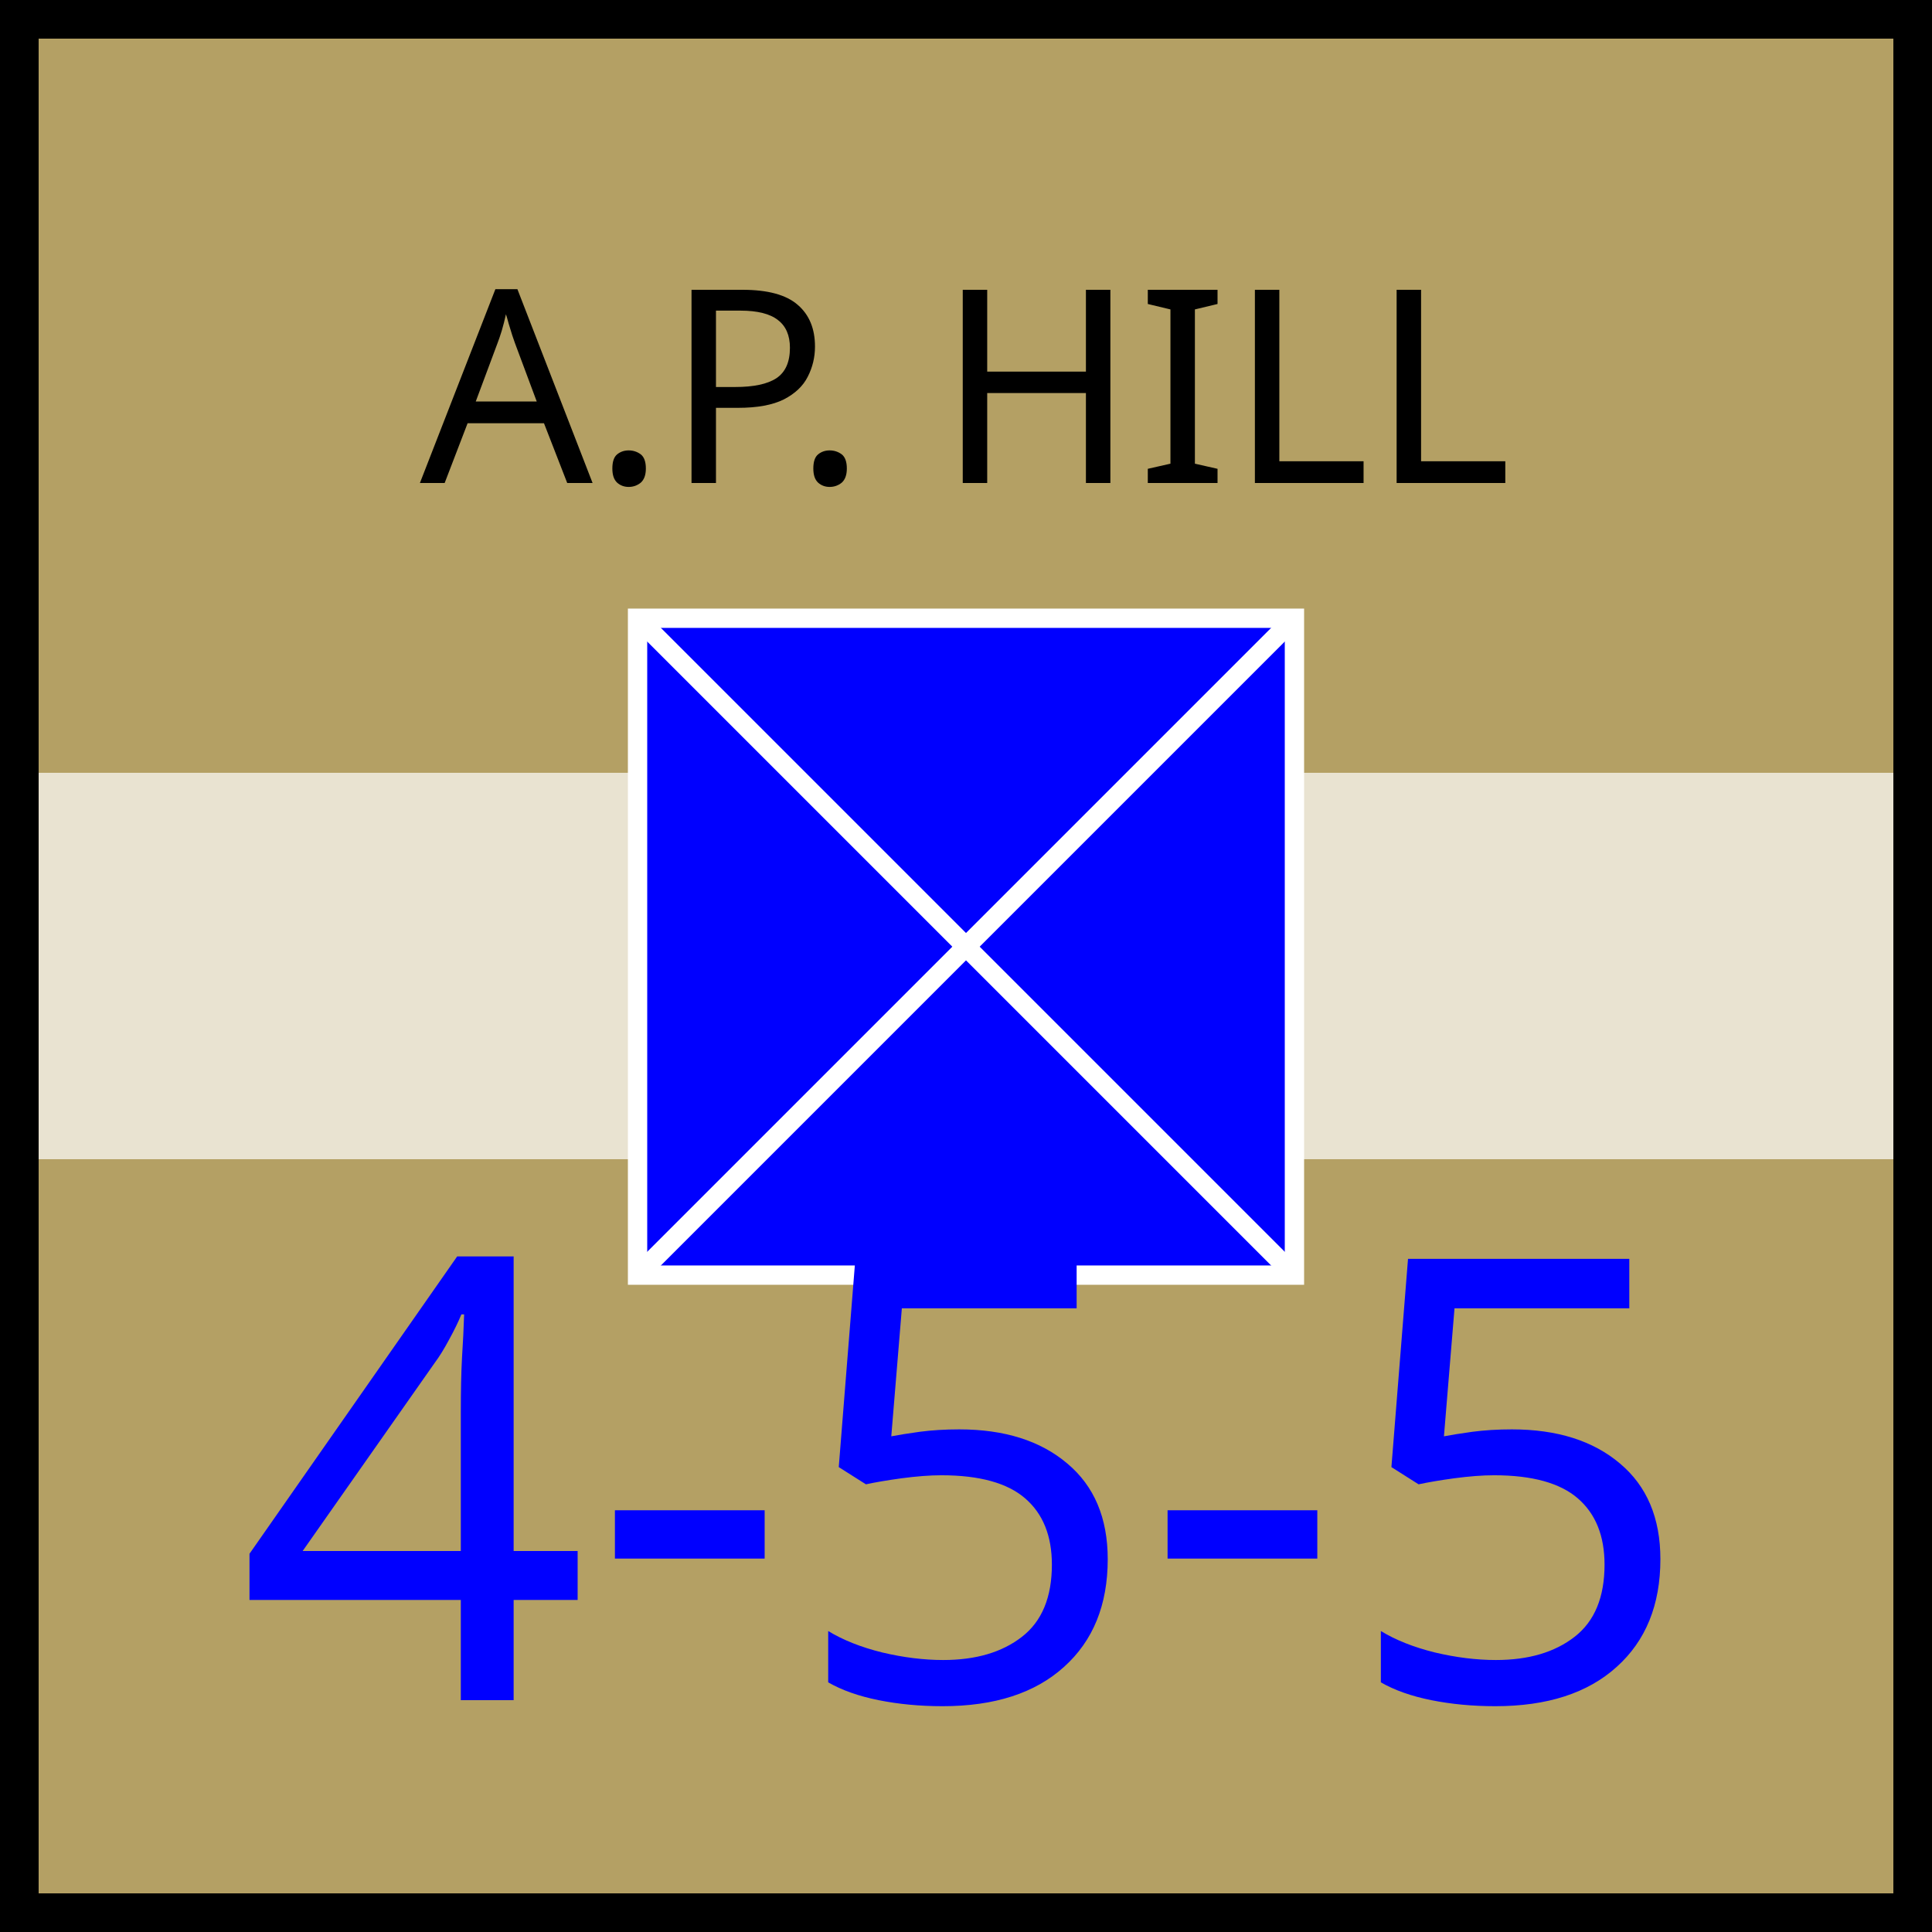
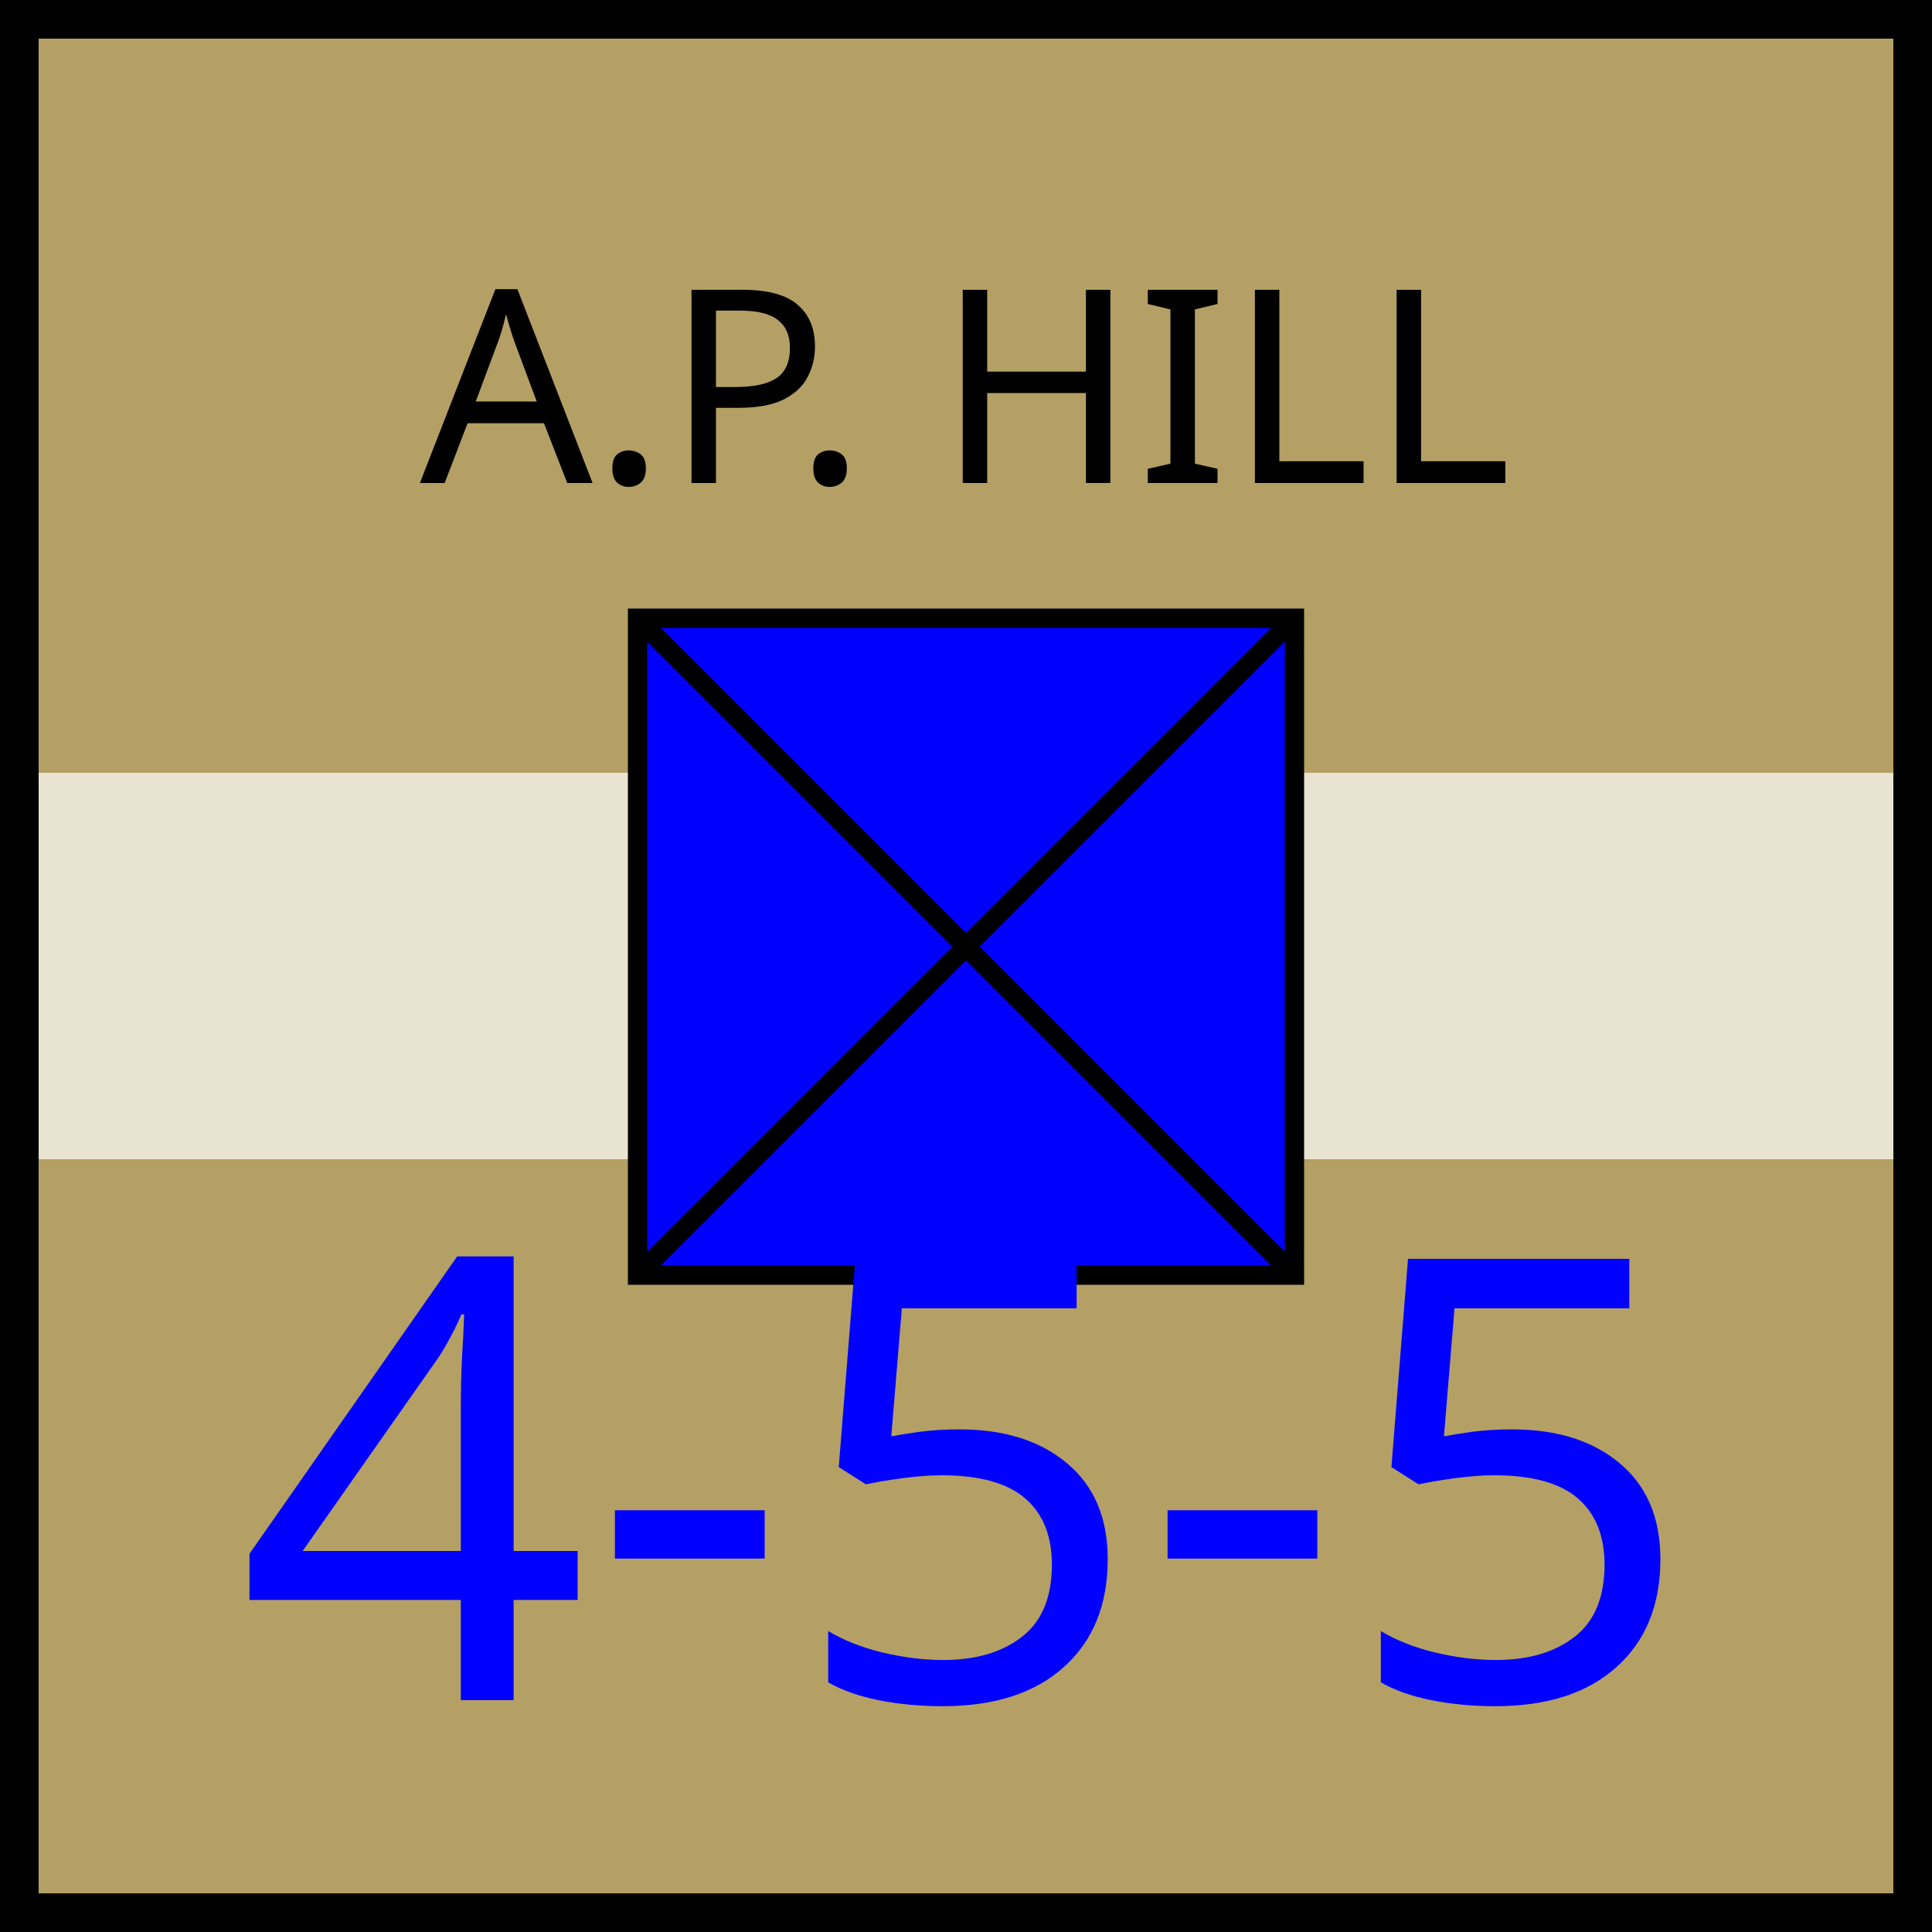
<svg xmlns="http://www.w3.org/2000/svg" xmlns:xlink="http://www.w3.org/1999/xlink" viewBox="0 0 100 100" width="100" height="100">
  <defs id="common">
    <rect id="background" width="100" height="100" fill="rgb(180,160,100)" />
    <rect id="exhausted" x="2" y="40%" height="20%" width="96" fill="white" opacity="0.7" />
    <g id="border" stroke="black" stroke-width="2">
      <line x1="0" y1="1" x2="100" y2="1" />
      <line x1="1" y1="1" x2="1" y2="100" />
      <line x1="0" y1="99" x2="100" y2="99" />
      <line x1="99" y1="1" x2="99" y2="100" />
    </g>
    <clipPath id="block">
      <use xlink:href="#background" />
    </clipPath>
  </defs>
  <g id="unit" font-family="EB Garamond">
    <use xlink:href="#background" clip-path="url(#block)" />
    <use xlink:href="#border" clip-path="url(#block)" />
    <use xlink:href="#exhausted" />
    <g id="symbol" text-anchor="middle">
      <text x="50" y="25" font-size="14" fill="black">A.P. HILL</text>
-       <rect x="33" y="32" width="34" height="34" fill="blue" stroke="white" />
-       <line x1="33" y1="32" x2="67" y2="66" stroke="white" />
-       <line x1="33" y1="66" x2="67" y2="32" stroke="white" />
+       <rect x="33" y="32" width="34" height="34" fill="blue" stroke="black" />
+       <line x1="33" y1="32" x2="67" y2="66" stroke="black" />
+       <line x1="33" y1="66" x2="67" y2="32" stroke="black" />
    </g>
    <g id="stats" text-anchor="middle" font-size="32">
      <text x="50" y="88" fill="blue">4-5-5</text>
    </g>
  </g>
</svg>
